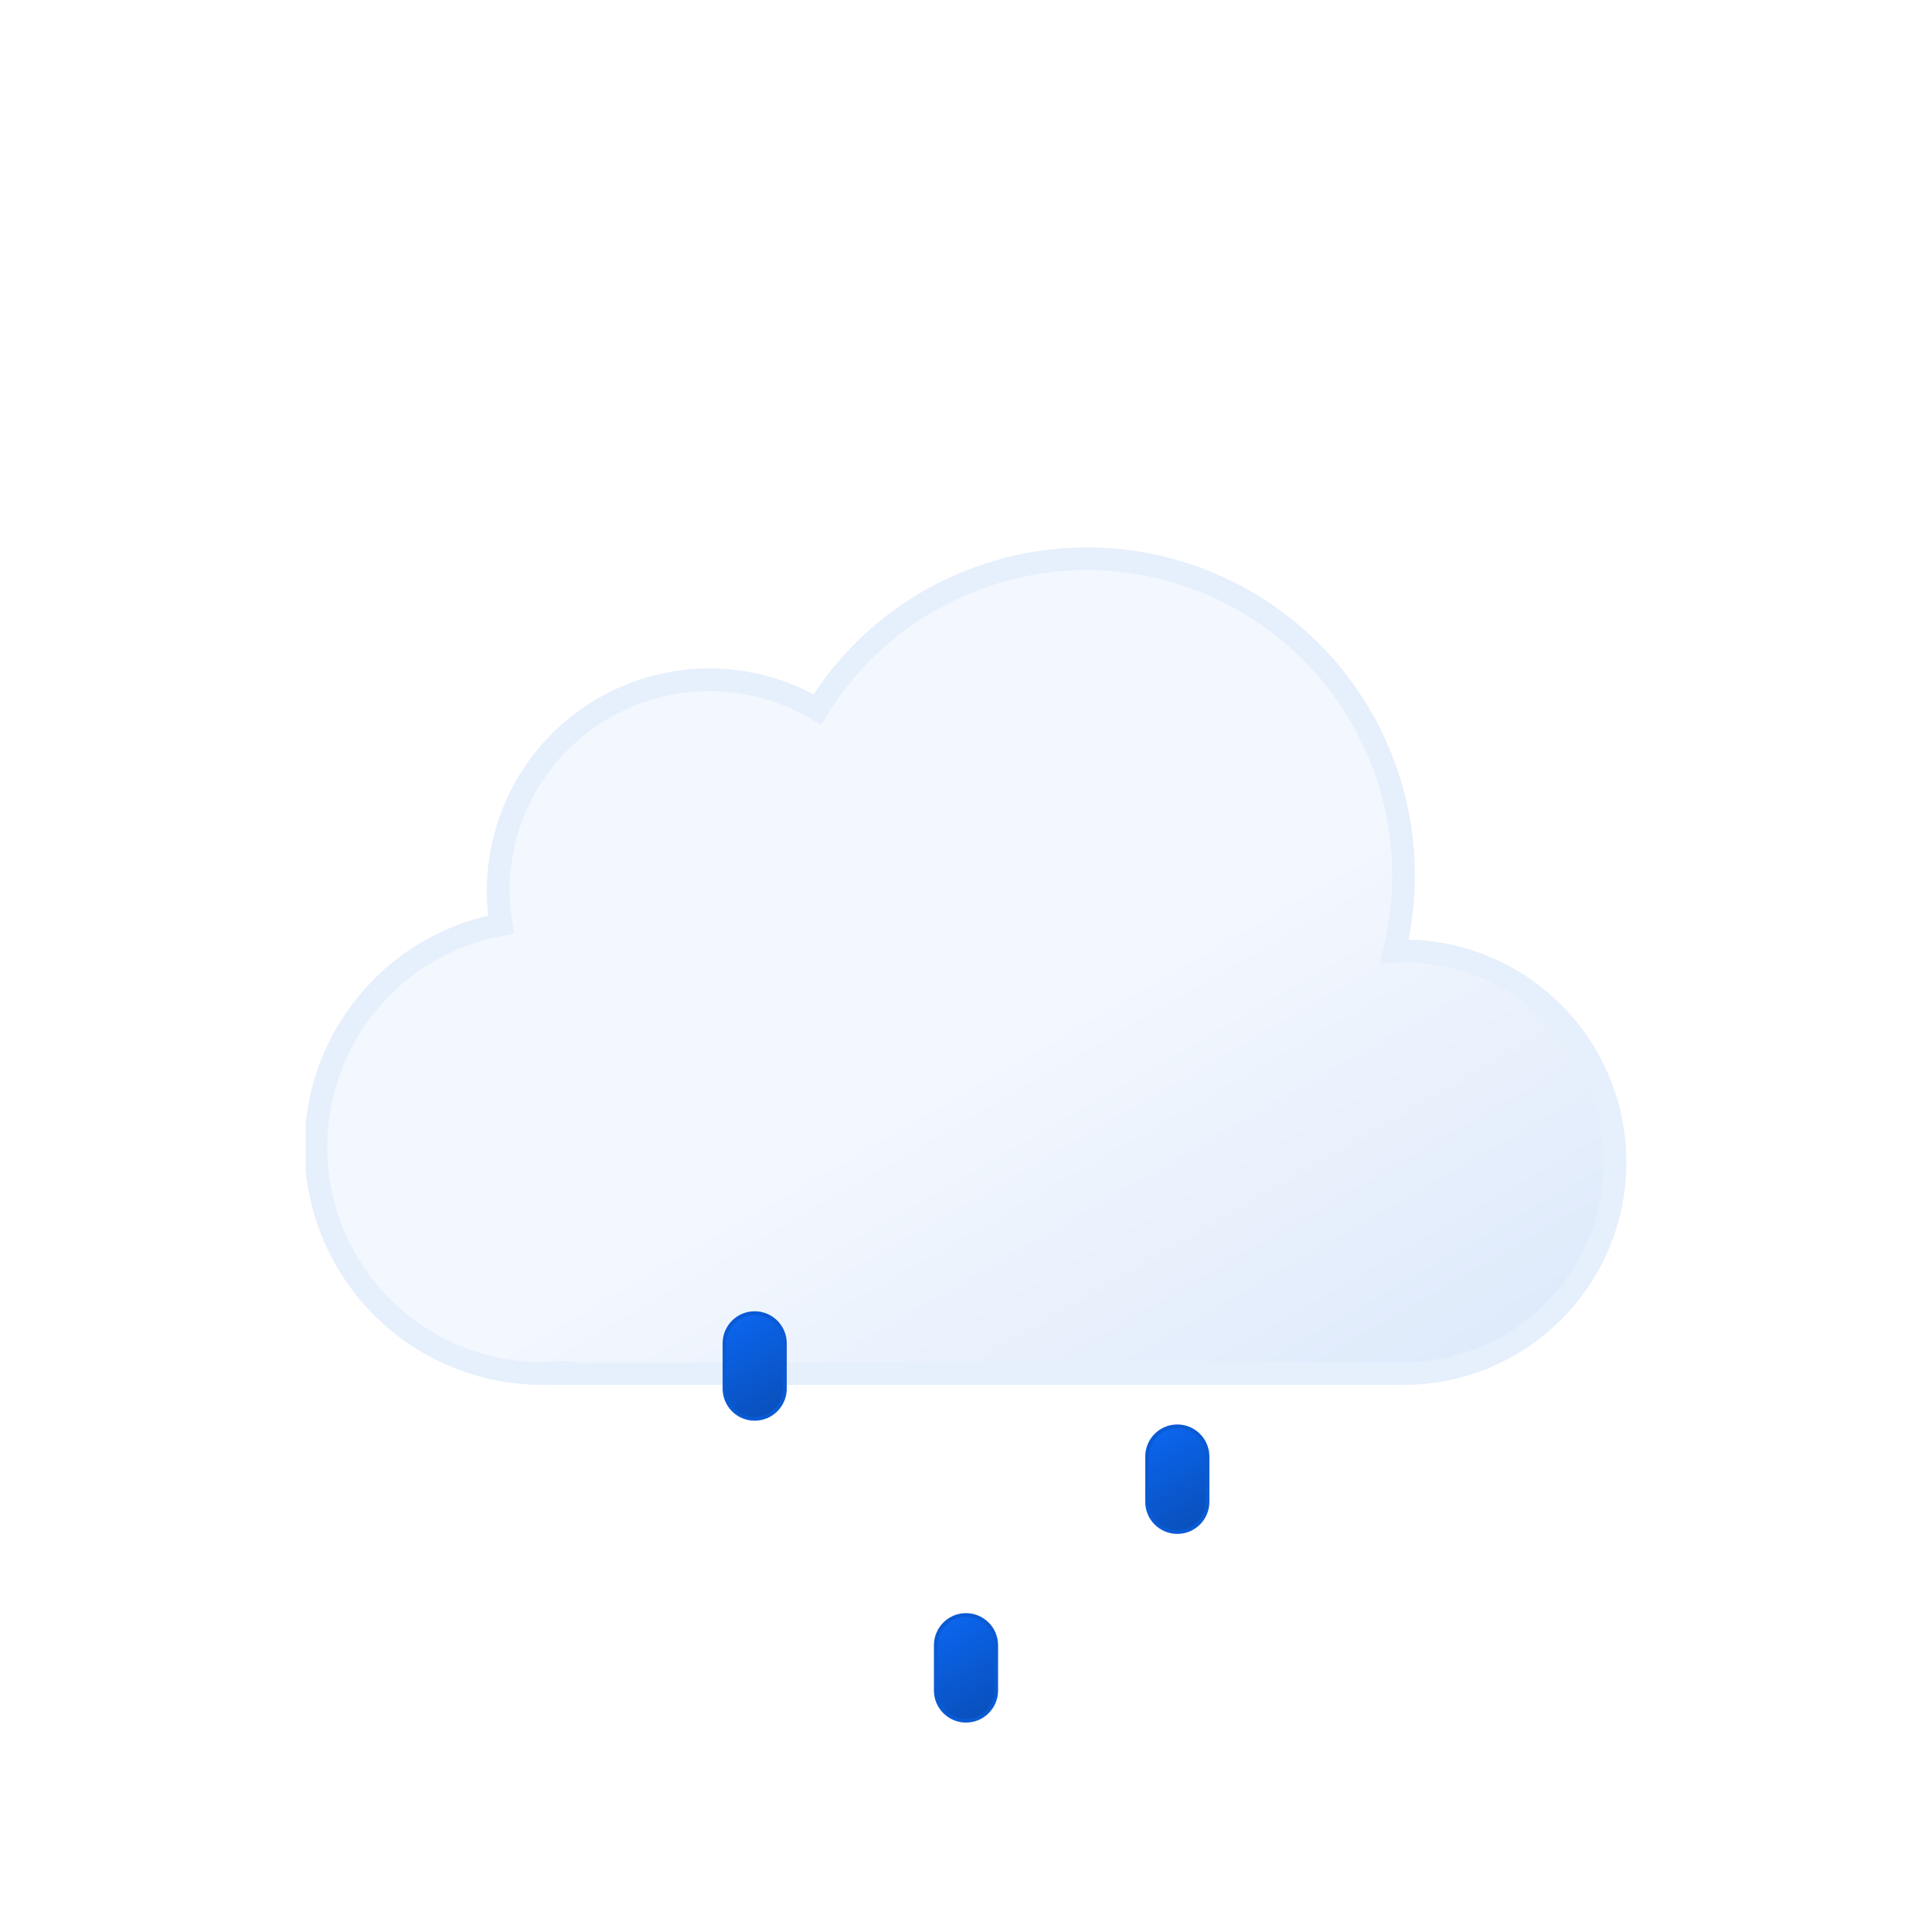
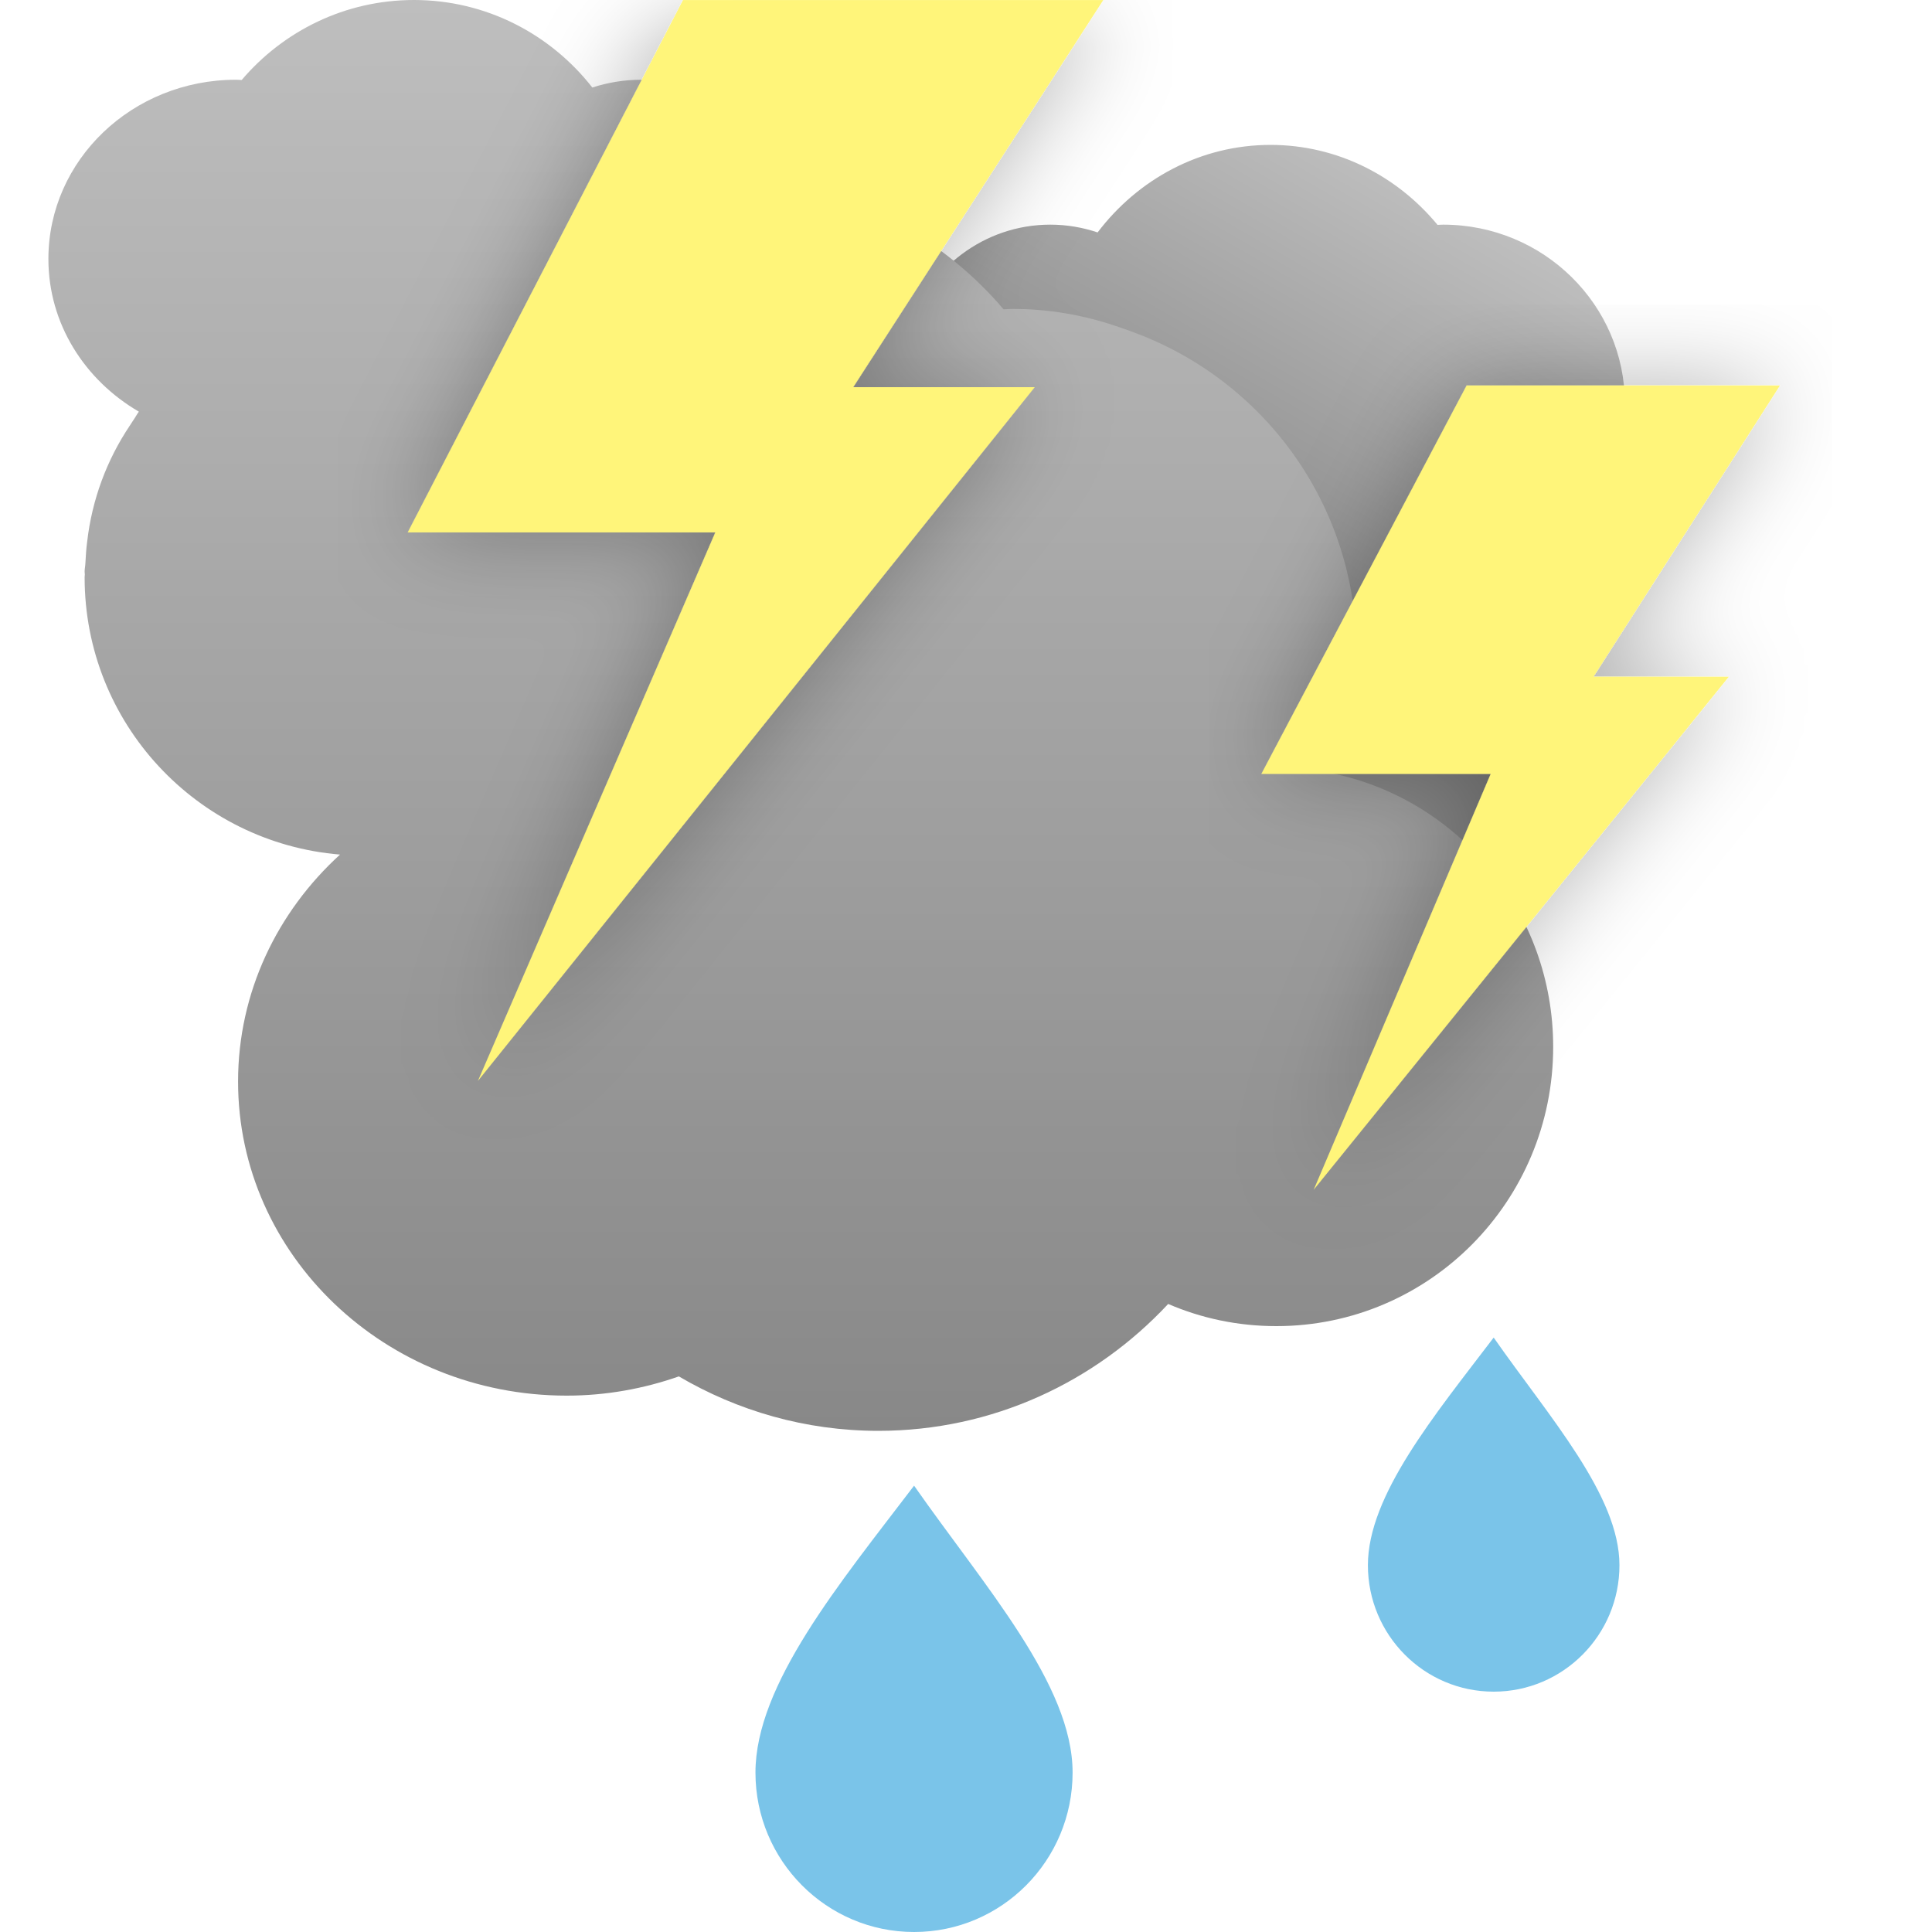
- <svg xmlns="http://www.w3.org/2000/svg" xmlns:xlink="http://www.w3.org/1999/xlink" viewBox="0 0 512 512">
+ <svg xmlns="http://www.w3.org/2000/svg" viewBox="0 0 40 40">
  <defs>
-     <linearGradient id="i24-a" x1="99.5" x2="232.6" y1="30.7" y2="261.4" gradientUnits="userSpaceOnUse">
-       <stop offset="0" stop-color="#f3f7fe" />
-       <stop offset=".5" stop-color="#f3f7fe" />
-       <stop offset="1" stop-color="#deeafb" />
+     <linearGradient id="wolke-dunkel-hinten" x1="-2733.682" y1="24.873" x2="-2746.473" y2="2.72" gradientTransform="translate(-2718.918) rotate(-180) scale(1 -1)" gradientUnits="userSpaceOnUse">
+       <stop offset=".633" stop-color="#888" />
+       <stop offset="1" stop-color="#bebebe" />
    </linearGradient>
-     <linearGradient id="i24-b" x1="1391.9" x2="1401.4" y1="-1146.9" y2="-1122.2" gradientTransform="rotate(-9 8002.565 8259.08)" gradientUnits="userSpaceOnUse">
-       <stop offset="0" stop-color="#0b65ed" />
-       <stop offset=".5" stop-color="#0a5ad4" />
-       <stop offset="1" stop-color="#0950bc" />
+     <linearGradient id="wolke-dunkel" x1="16.577" y1="29.623" x2="16.577" y2="0" gradientUnits="userSpaceOnUse">
+       <stop offset="0" stop-color="#888" />
+       <stop offset="1" stop-color="#bebebe" />
    </linearGradient>
-     <linearGradient xlink:href="#i24-b" id="i24-c" x1="1434.7" x2="1444.2" y1="-1059.1" y2="-1034.4" />
-     <linearGradient xlink:href="#i24-b" id="i24-d" x1="1497.8" x2="1507.3" y1="-1099.7" y2="-1075.1" />
-     <symbol id="i24-e" viewBox="0 0 350 222">
-       <path fill="url(#i24-a)" stroke="#e6effc" stroke-miterlimit="10" stroke-width="6" d="m291 107-2.5.1A83.9 83.9 0 00135.6 43 56 56 0 0051 91a56.6 56.6 0 00.8 9A60 60 0 0063 219l4-.2v.2h224a56 56 0 000-112Z" />
-     </symbol>
-     <symbol id="i24-f" viewBox="0 0 129 109">
-       <path fill="url(#i24-b)" stroke="#0a5ad4" stroke-miterlimit="10" d="M8.5 28.5a8 8 0 01-8-8v-12a8 8 0 0116 0v12a8 8 0 01-8 8Z" />
-       <path fill="url(#i24-c)" stroke="#0a5ad4" stroke-miterlimit="10" d="M64.5 108.5a8 8 0 01-8-8v-12a8 8 0 0116 0v12a8 8 0 01-8 8Z" />
-       <path fill="url(#i24-d)" stroke="#0a5ad4" stroke-miterlimit="10" d="M120.5 58.5a8 8 0 01-8-8v-12a8 8 0 0116 0v12a8 8 0 01-8 8Z" />
-     </symbol>
+     <filter id="flash-shadow">
+       <feDropShadow dx="0" dy="0" flood-color="#000" flood-opacity="0.3" stdDeviation="1" />
+     </filter>
  </defs>
-   <use xlink:href="#i24-e" width="350" height="222" transform="translate(81 145)" />
-   <use xlink:href="#i24-f" width="129" height="109" transform="translate(191.5 347.5)" />
+   <path d="M11.863,9.879c.01-.004.019-.007.029-.011.114-.043.226-.087.343-.124.642-.222,1.33-.348,2.048-.348.062,0,.125.006.188.008,1.089-1.319,2.596-2.249,4.306-2.584.443-1.263,1.6-2.169,2.967-2.169.345,0,.673.058.981.161.835-1.102,2.128-1.812,3.58-1.812,1.384,0,2.622.644,3.458,1.656.037-.001.075-.005.114-.005,2.08,0,3.765,1.661,3.765,3.711,0,1.343-.731,2.509-1.815,3.161.04.055.07.117.108.173.028.041.052.083.079.124.454.703.753,1.517.851,2.4.018.144.027.29.035.438.002.06.016.117.016.177,0,.019-.004.038-.004.058,0,.02.004.039.004.059,0,3.183-2.503,5.763-5.589,5.763-.589,0-1.156-.094-1.688-.269-.786.579-1.742.927-2.781.927-1.109,0-2.118-.402-2.931-1.053-1.217,1.926-3.317,3.203-5.712,3.203-3.771,0-6.827-3.152-6.827-7.042,0-3.036,1.866-5.616,4.477-6.604Z" fill="url(#wolke-dunkel-hinten)" stroke-width="0" />
+   <path d="M27.606,16.016c.304-.787.477-1.639.477-2.533,0-3.036-1.924-5.616-4.617-6.604-.01-.004-.019-.007-.029-.011-.117-.043-.234-.087-.353-.124-.662-.222-1.373-.348-2.113-.348-.064,0-.129.006-.193.008-1.123-1.319-2.678-2.249-4.442-2.584-.457-1.263-1.65-2.169-3.061-2.169-.355,0-.693.058-1.012.161-.861-1.102-2.195-1.812-3.693-1.812-1.428,0-2.705.644-3.566,1.656-.039-.001-.078-.005-.118-.005-2.146,0-3.884,1.661-3.884,3.711,0,1.343.754,2.509,1.873,3.161-.042.055-.072.117-.112.173-.028.041-.054.083-.081.124-.469.703-.777,1.517-.878,2.4-.019.144-.028.29-.036.439-.002.059-.016.116-.016.177,0,.019.004.038.004.058,0,.02-.004.039-.004.059,0,3.022,2.328,5.497,5.288,5.74-1.298,1.184-2.111,2.849-2.111,4.7,0,3.59,3.045,6.502,6.803,6.502.817,0,1.597-.144,2.323-.398,1.215.713,2.622,1.127,4.13,1.127,2.368,0,4.497-1.014,6.001-2.627.688.297,1.444.459,2.239.459,3.168,0,5.732-2.588,5.732-5.781,0-2.785-1.95-5.108-4.549-5.658Z" fill="url(#wolke-dunkel)" stroke-width="0" />
+   <path d="M30.925,35.024c-1.438,0-2.604-1.173-2.604-2.618s1.383-3.108,2.604-4.713c1.155,1.653,2.604,3.268,2.604,4.713s-1.166,2.618-2.604,2.618ZM18.925,40c-1.813,0-3.284-1.479-3.284-3.301s1.745-3.918,3.284-5.94c1.456,2.084,3.282,4.118,3.282,5.94,0,1.823-1.469,3.301-3.282,3.301Z" fill="#7ac4e9" stroke-width="0" />
+   <polygon filter="url(#flash-shadow)" points="36.852 7.981 32.991 14.011 35.793 14.011 27.199 24.632 30.864 16.023 26.115 16.023 30.365 7.981 36.852 7.981 36.852 7.981" fill="#fff57a" stroke-width="0" />
+   <polygon filter="url(#flash-shadow)" points="22.843 0 17.664 8.016 21.423 8.016 9.895 22.379 14.811 11.023 8.441 11.023 14.141 .001 22.843 .001 22.843 0" fill="#fff57a" stroke-width="0" />
</svg>
